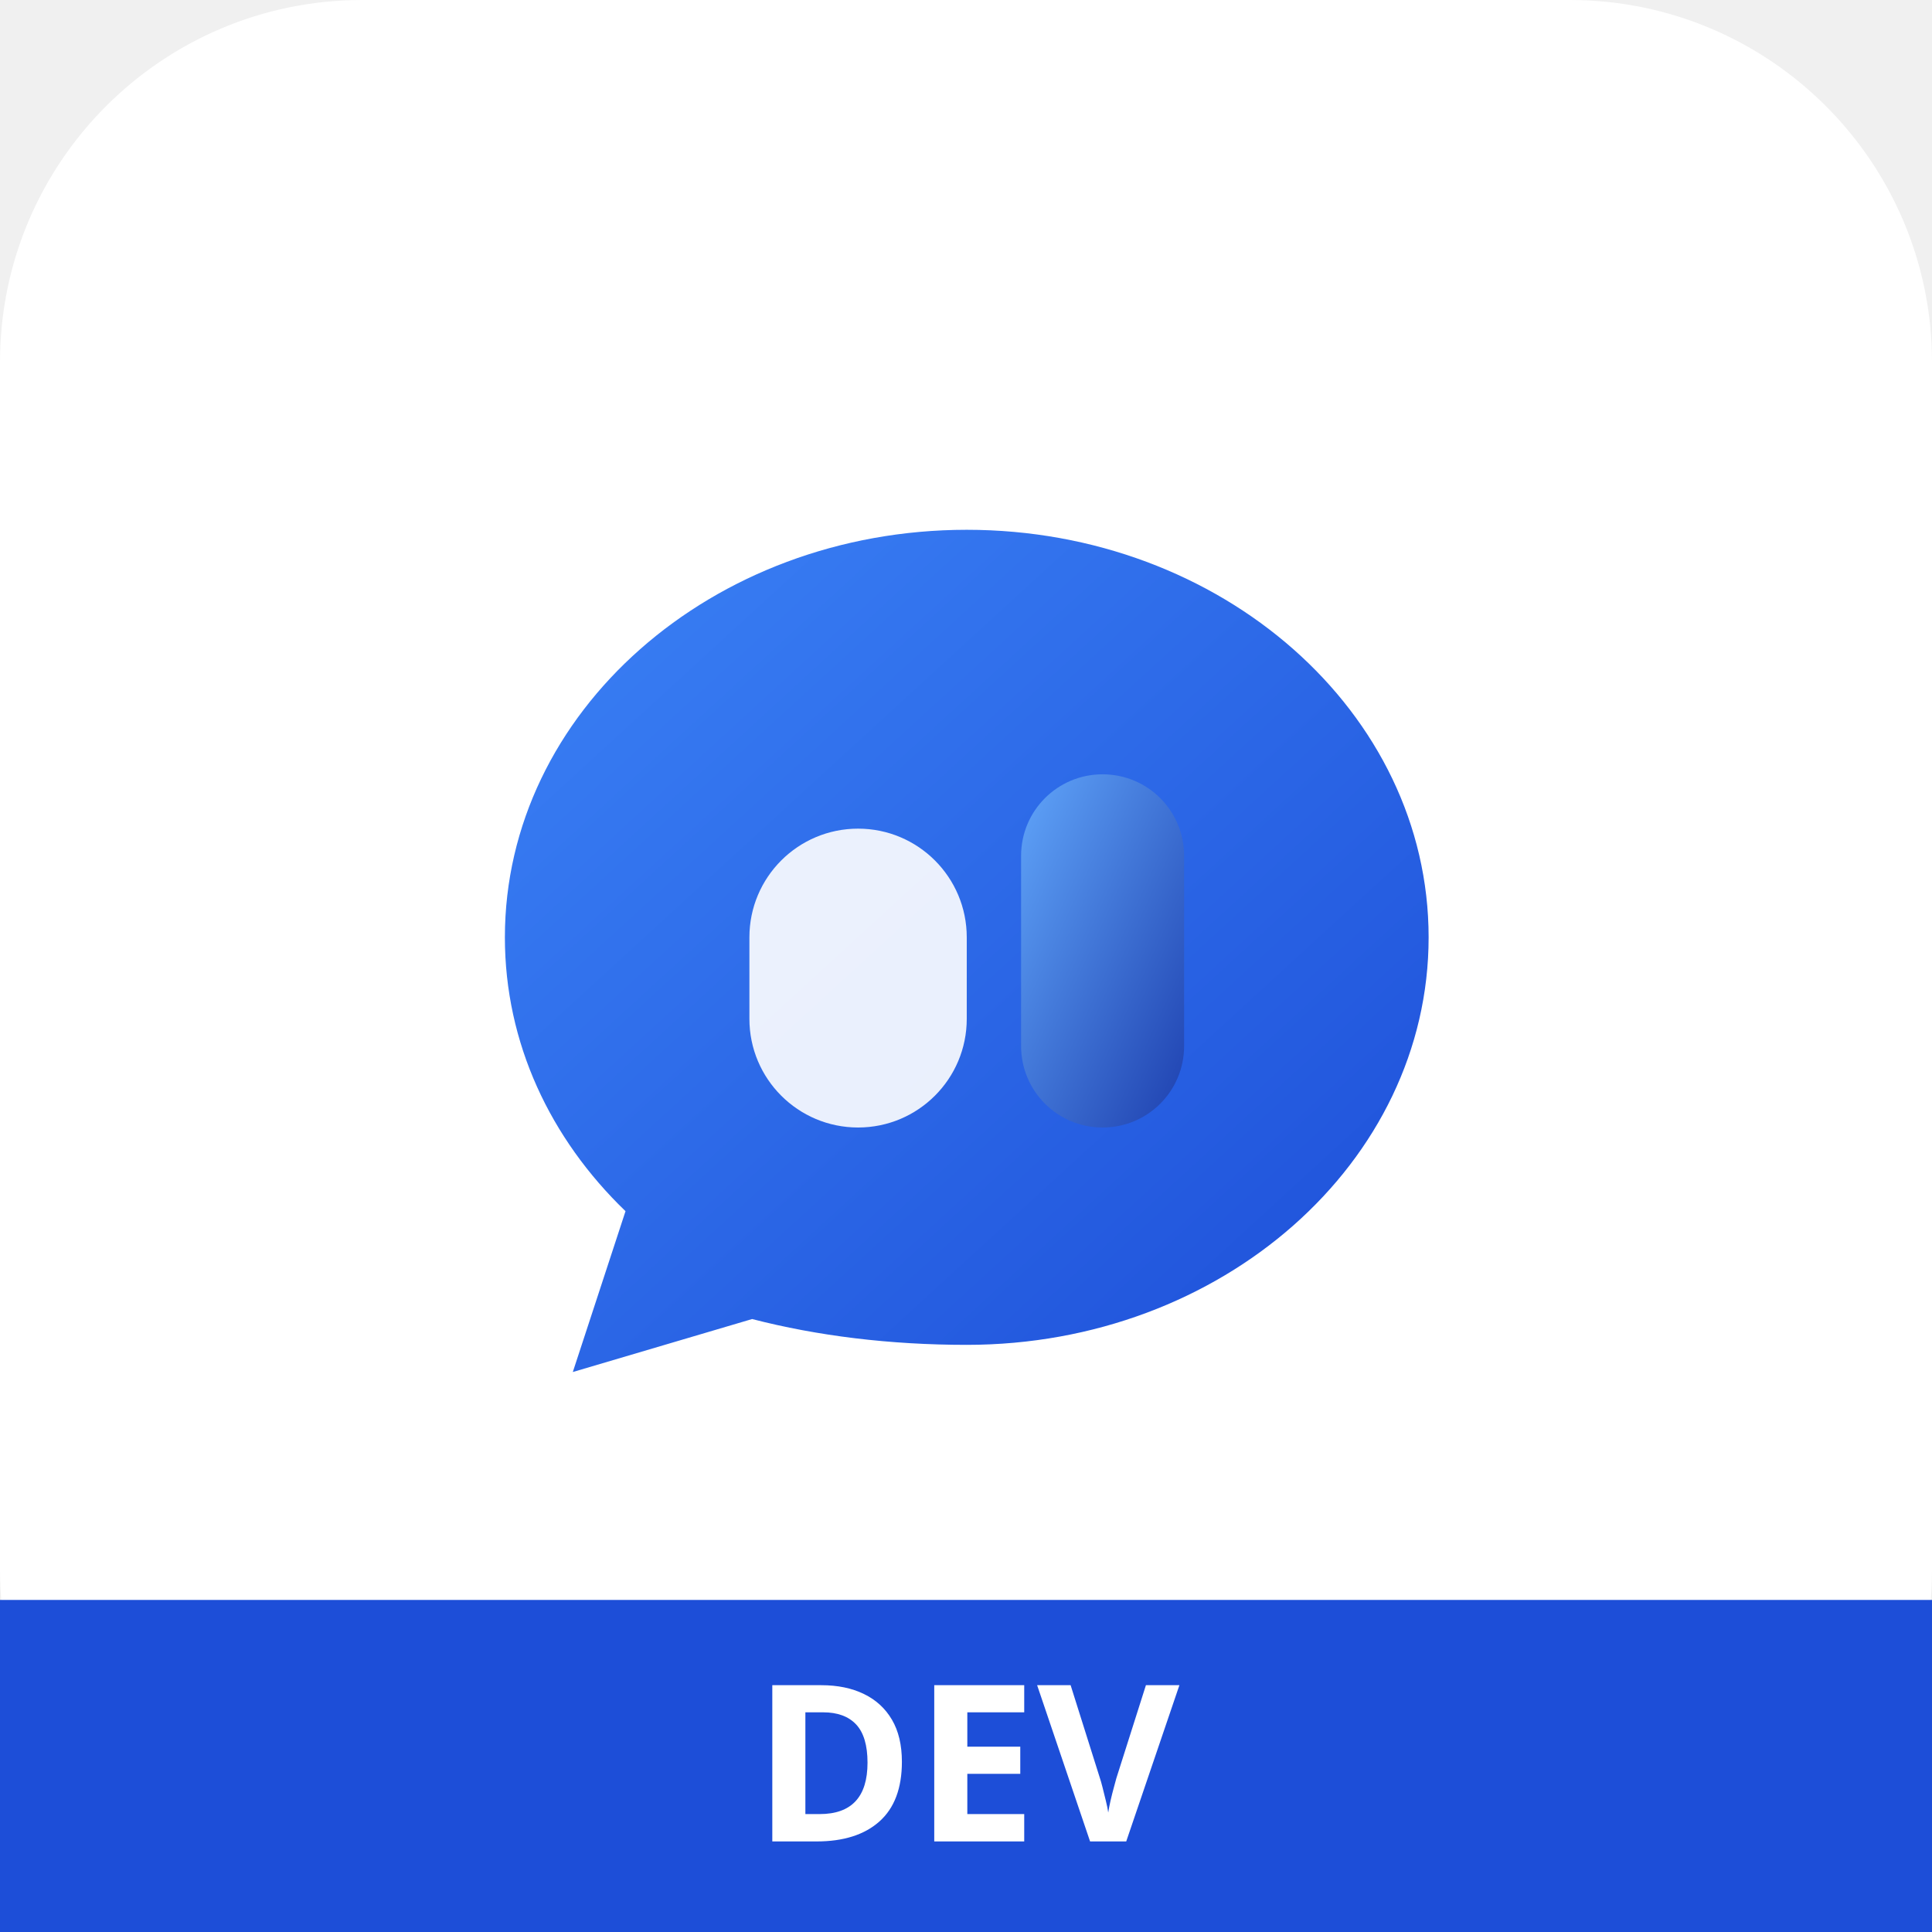
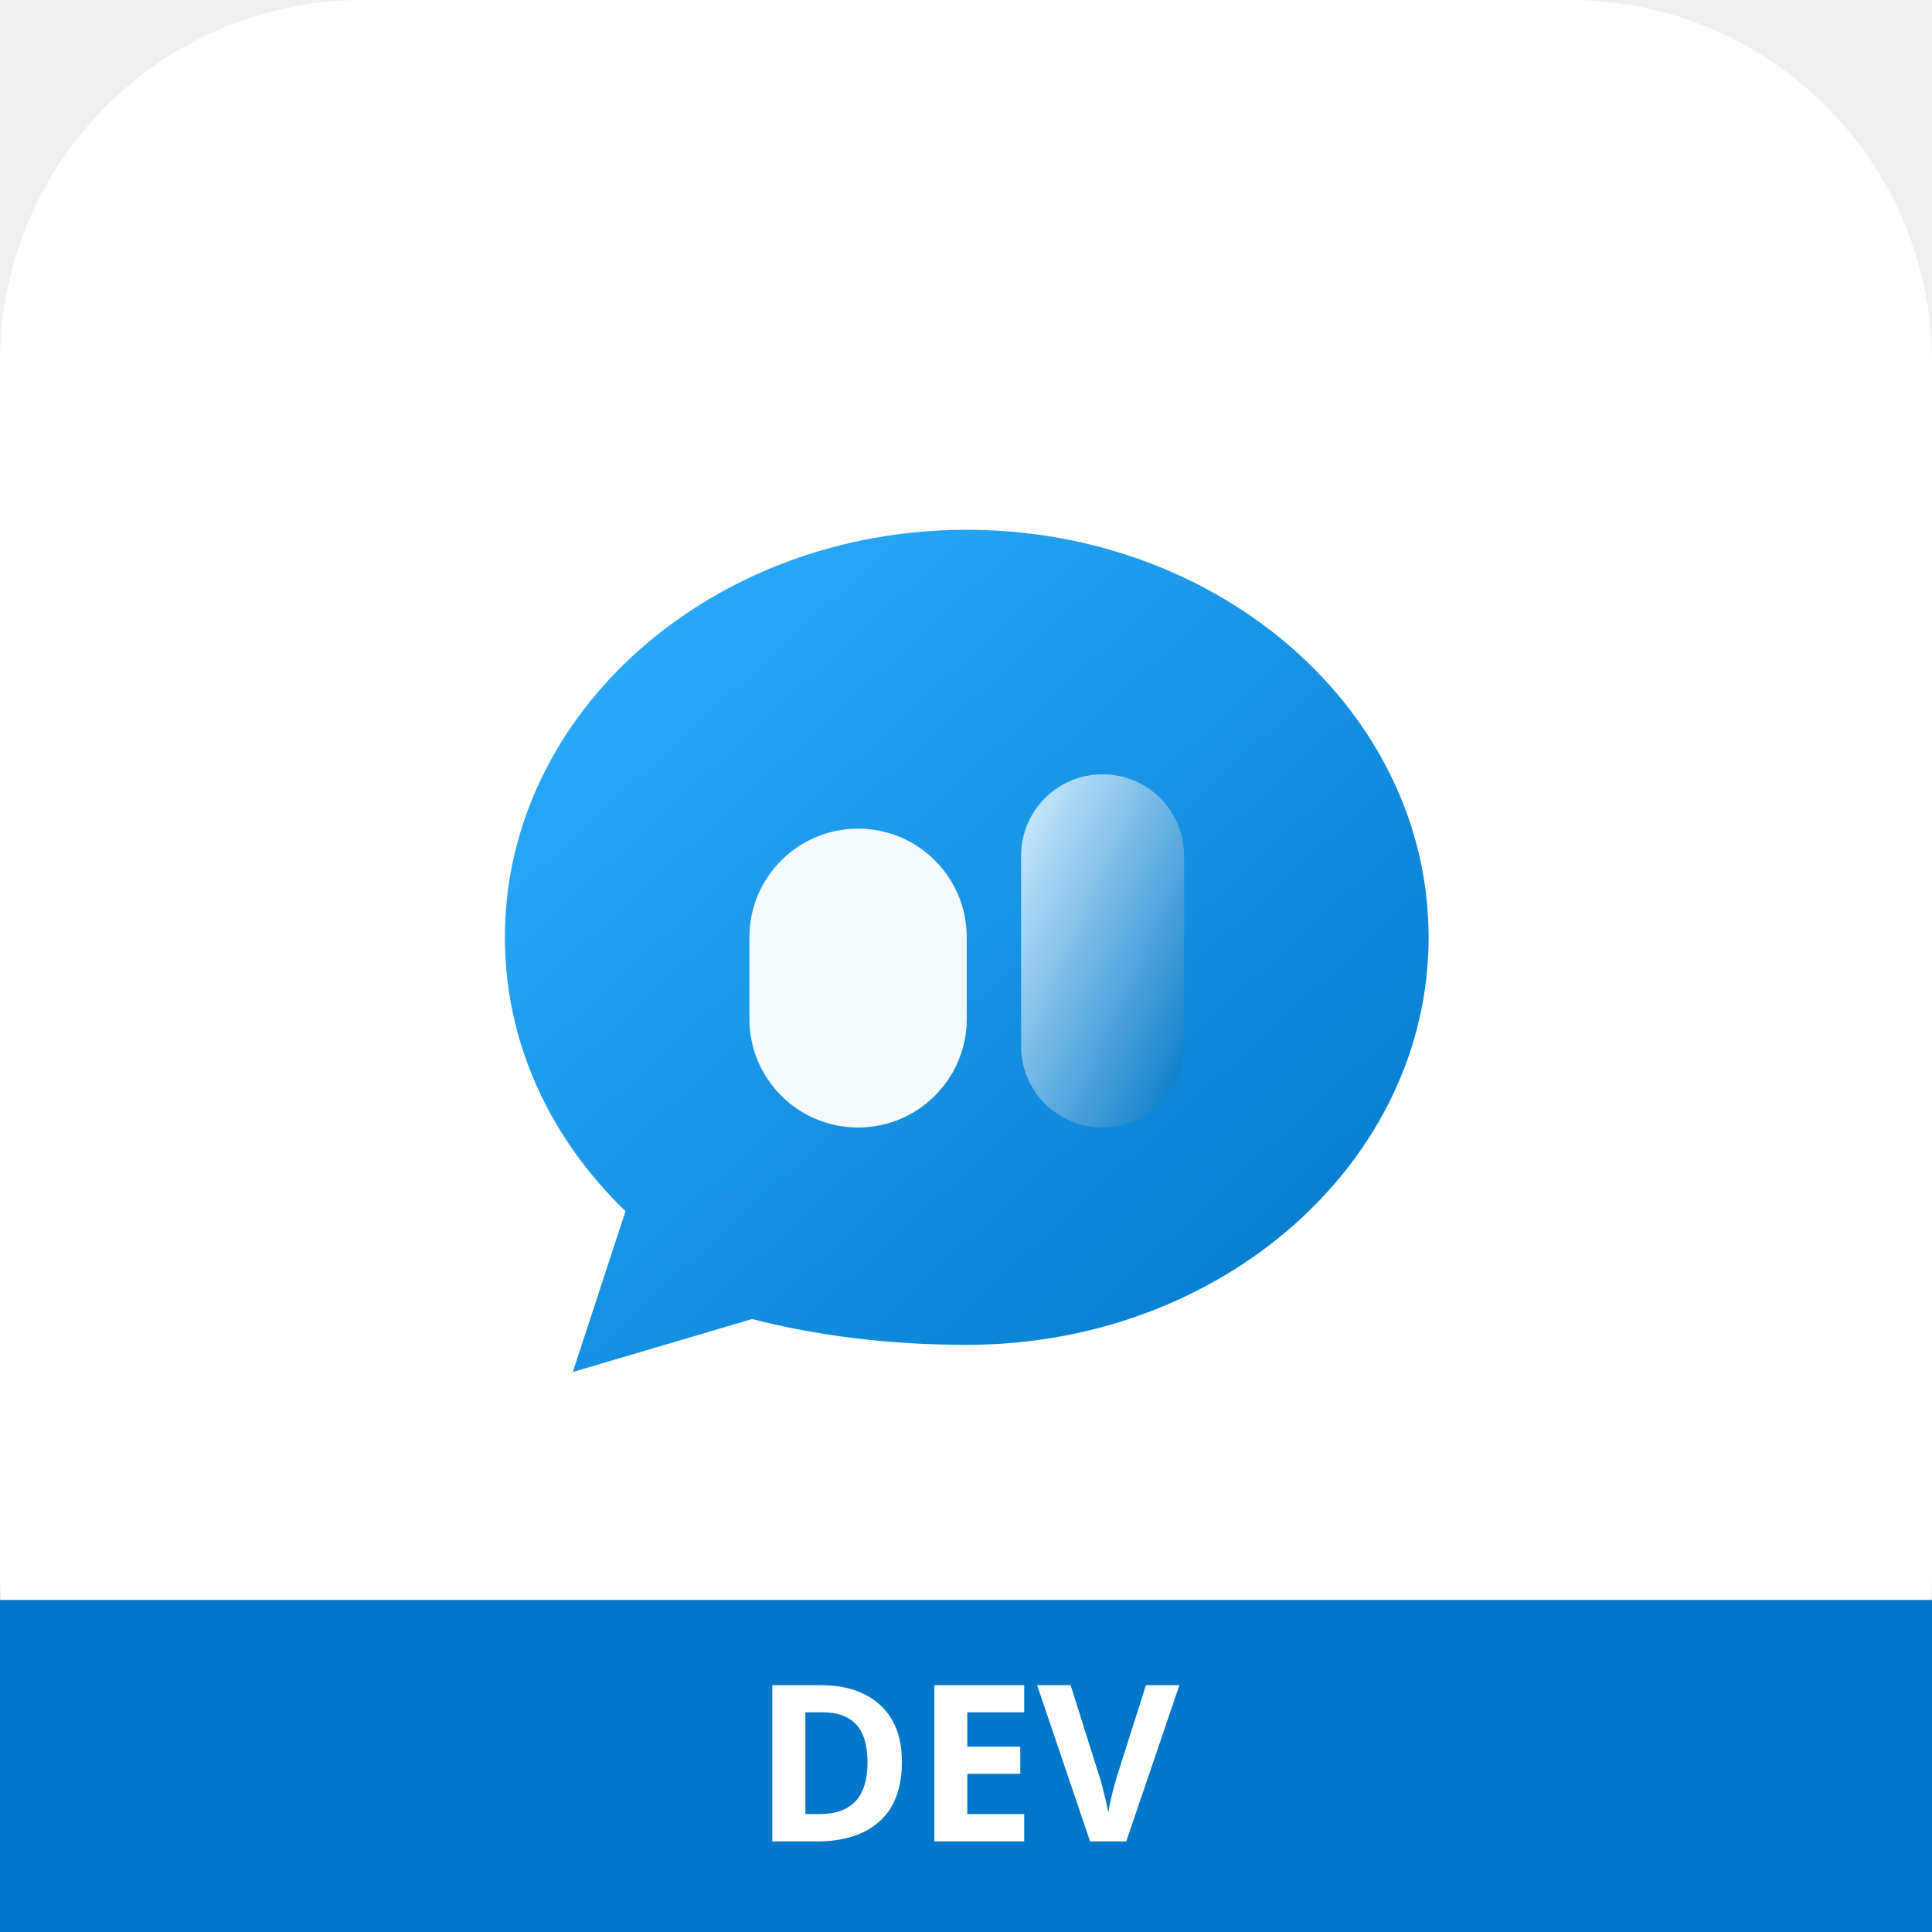
<svg xmlns="http://www.w3.org/2000/svg" viewBox="0 0 512 512" width="512" height="512">
  <defs>
-     <linearGradient id="saga_blue_grad" x1="0%" y1="0%" x2="100%" y2="100%">
-       <stop offset="0%" stop-color="#3b82f6" />
-       <stop offset="100%" stop-color="#1d4ed8" />
+     <linearGradient id="bubble" x1="0%" y1="0%" x2="100%" y2="100%">
+       <stop offset="0%" stop-color="#2fb0ff" />
+       <stop offset="100%" stop-color="#0077c8" />
    </linearGradient>
-     <linearGradient id="saga_accent_grad" x1="0%" y1="0%" x2="100%" y2="100%">
-       <stop offset="0%" stop-color="#60a5fa" />
-       <stop offset="100%" stop-color="#1e40af" />
+     <linearGradient id="wave" x1="0%" y1="0%" x2="100%" y2="100%">
+       <stop offset="0%" stop-color="#d6efff" />
+       <stop offset="100%" stop-color="#0077c8" />
    </linearGradient>
  </defs>
  <rect width="512" height="512" rx="96" fill="#ffffff" />
  <g transform="translate(105, 126) scale(7.2)">
-     <path d="M21 2C11.61 2 4 8.72 4 17C4 20.89 5.67 24.41 8.44 27.08L6.5 33L13.1 31.05C15.5 31.67 18.17 32 21 32C30.39 32 38 25.28 38 17C38 8.72 30.39 2 21 2Z" fill="url(#saga_blue_grad)" />
-     <path d="M13 17C13 14.79 14.79 13 17 13C19.21 13 21 14.79 21 17V20C21 22.21 19.21 24 17 24C14.79 24 13 22.21 13 20V17Z" fill="white" fill-opacity="0.9" />
-     <path d="M23 14C23 12.34 24.34 11 26 11C27.66 11 29 12.34 29 14V21C29 22.66 27.66 24 26 24C24.34 24 23 22.66 23 21V14Z" fill="url(#saga_accent_grad)" />
+     <path d="M21 2C11.61 2 4 8.72 4 17C4 20.89 5.67 24.41 8.44 27.08L6.5 33L13.1 31.05C15.5 31.67 18.17 32 21 32C30.39 32 38 25.28 38 17C38 8.72 30.39 2 21 2Z" fill="url(#bubble)" />
+     <path d="M13 17C13 14.79 14.79 13 17 13C19.21 13 21 14.79 21 17V20C21 22.21 19.21 24 17 24C14.79 24 13 22.21 13 20V17Z" fill="white" fill-opacity="0.95" />
+     <path d="M23 14C23 12.34 24.34 11 26 11C27.66 11 29 12.34 29 14V21C29 22.66 27.66 24 26 24C24.34 24 23 22.66 23 21V14Z" fill="url(#wave)" />
  </g>
-   <rect x="0" y="424" width="512" height="88" fill="#1d4ed8" />
+   <rect x="0" y="424" width="512" height="88" fill="#0077c8" />
  <text x="256" y="488" font-family="sans-serif" font-size="58" font-weight="700" fill="#ffffff" text-anchor="middle">DEV</text>
</svg>
